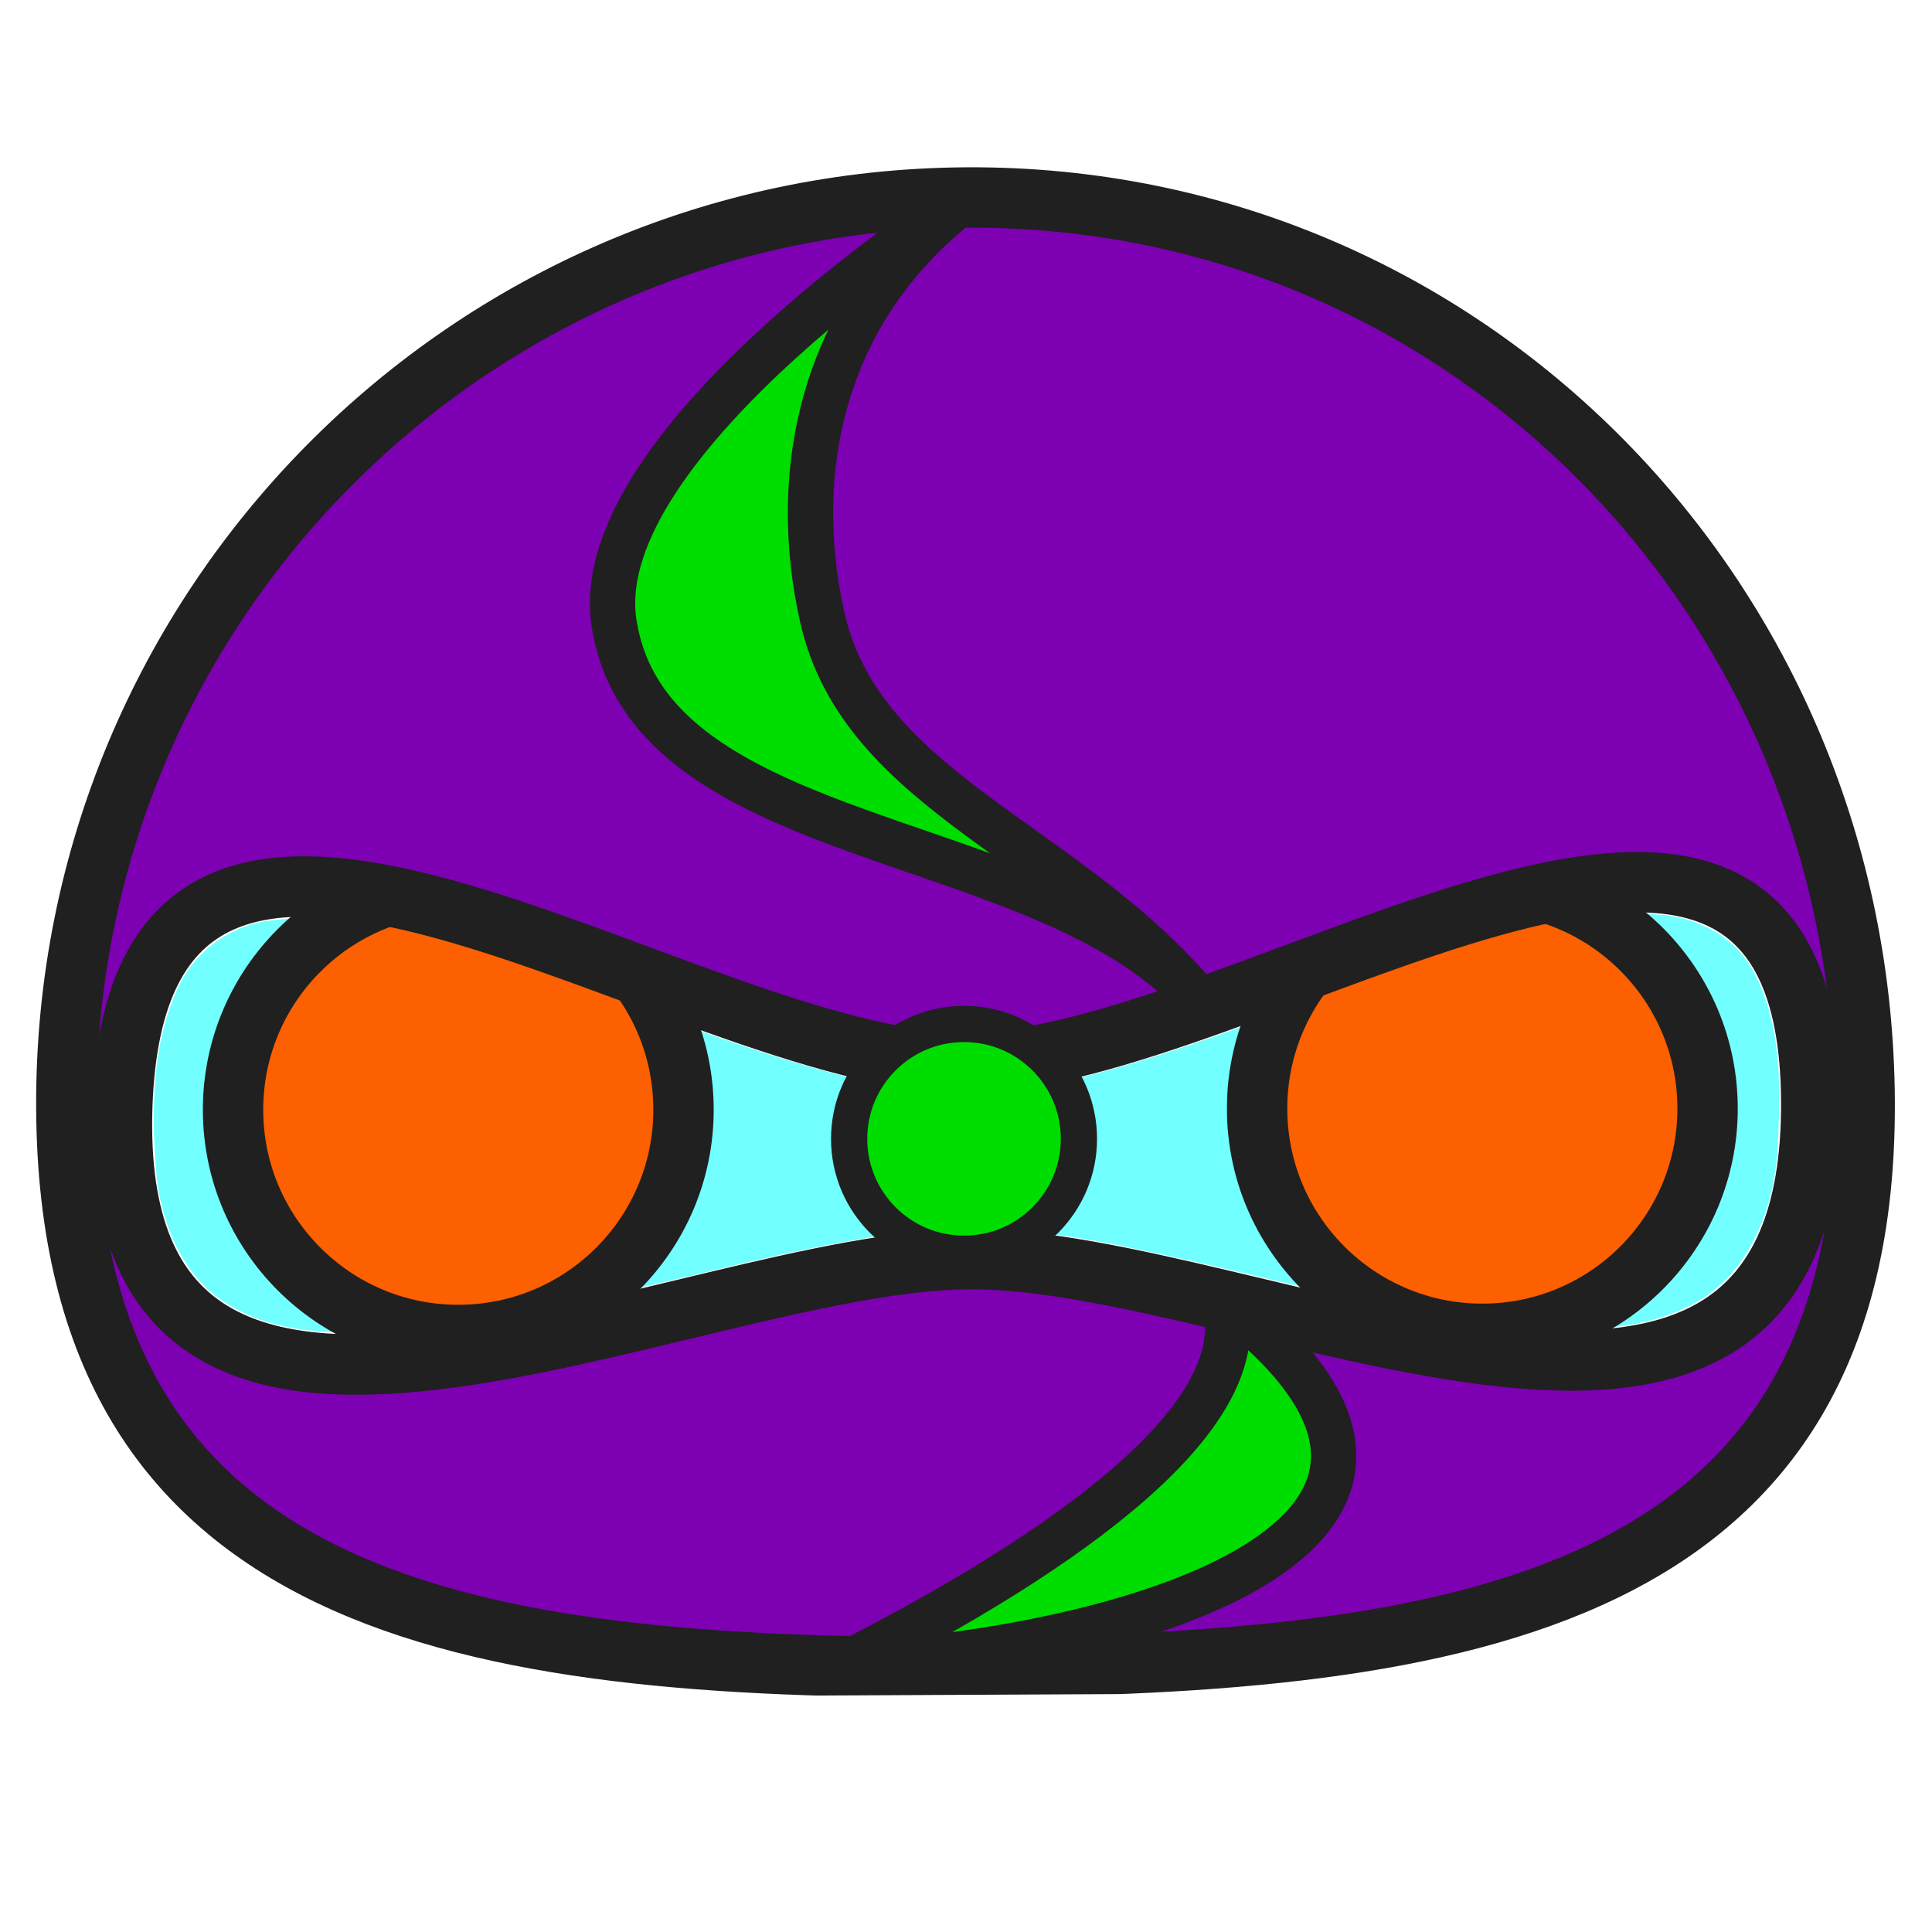
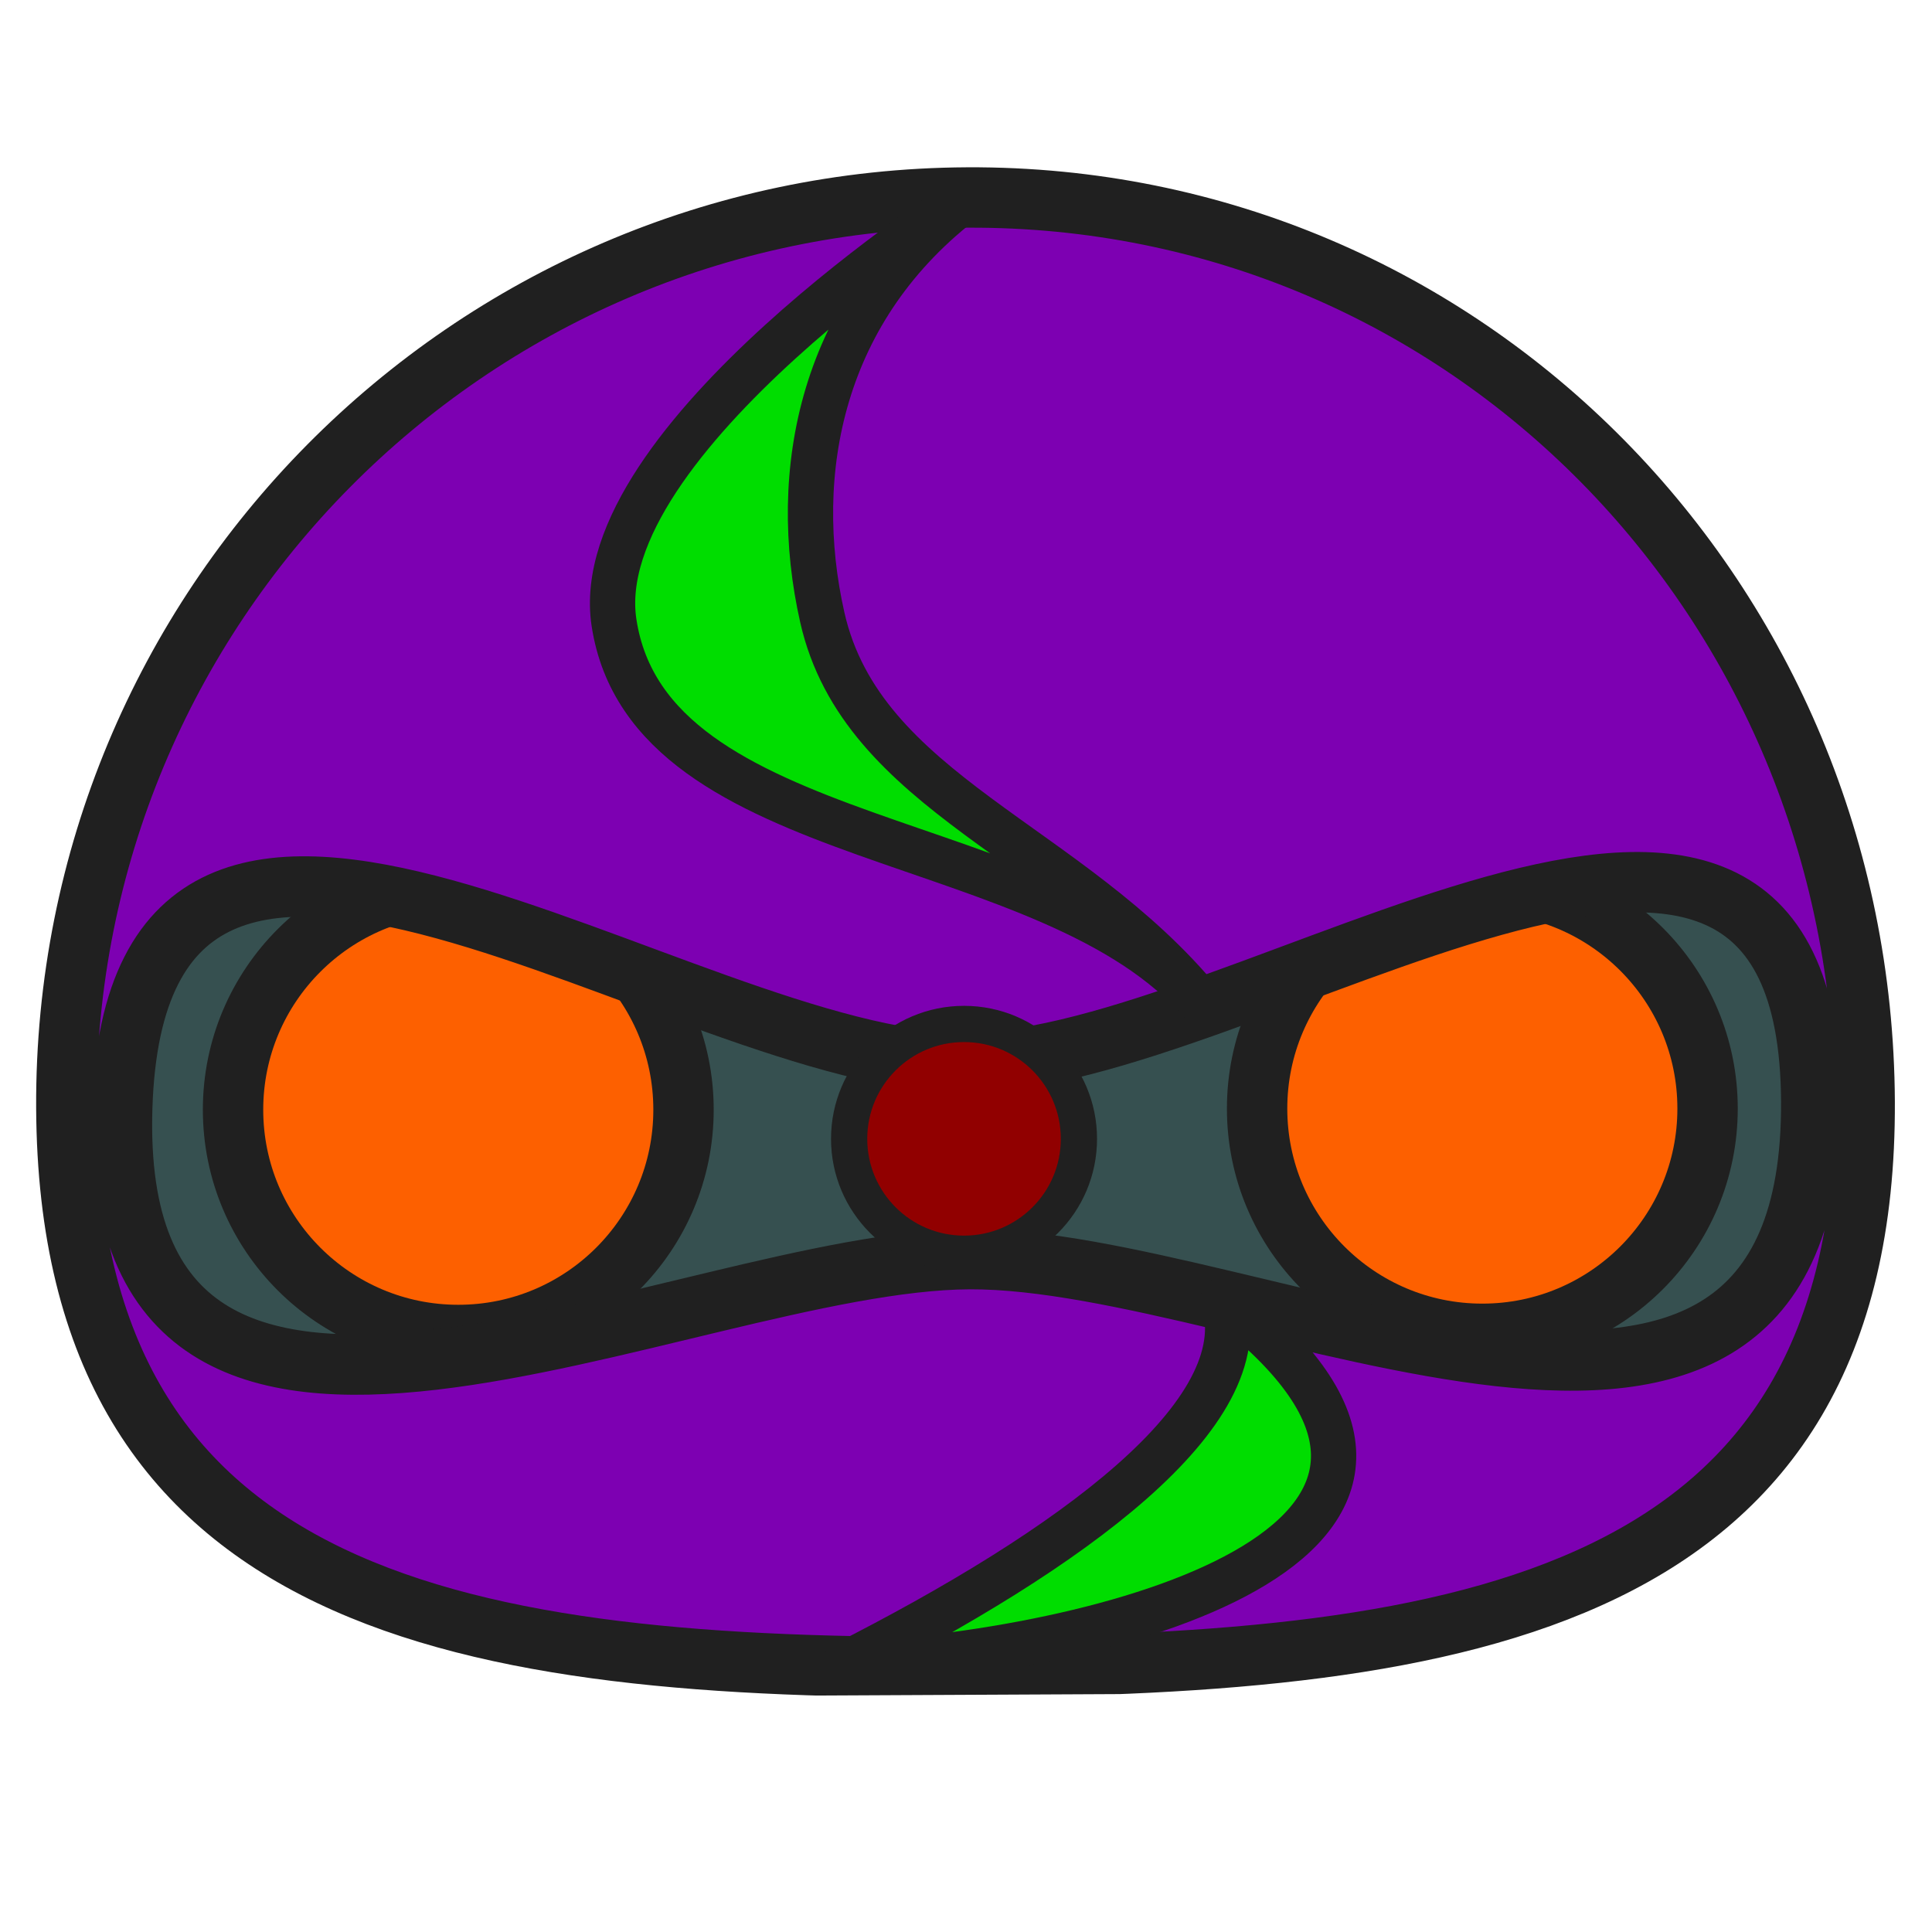
<svg xmlns="http://www.w3.org/2000/svg" width="512" height="512" viewBox="0 0 135.467 135.467" version="1.1" id="svg5">
  <defs id="defs2">
    <clipPath clipPathUnits="userSpaceOnUse" id="clipPath41619">
      <path id="path41621" style="fill:#ff0000;fill-opacity:1;fill-rule:nonzero;stroke:none;stroke-width:0.265" d="M 2.116,133.878 H 109.193 V 2.645 H 24.646 c -0.04,0.524 -0.064,1.05 -0.101,1.575 -1.616,5.63 -0.609,3.009 -3.674,9.124 -0.947,1.889 -1.871,3.789 -2.876,5.648 -0.781,1.444 -1.581,2.881 -2.478,4.256 -0.363,0.556 -0.639,1.386 -1.289,1.518 -0.631,0.128 -1.133,-0.609 -1.7,-0.914 0.011,-0.185 0.196,-1.872 0.008,-2.373 -0.052,-0.14 -0.03,0.297 -0.033,0.446 -0.001,0.066 0.056,0.143 0.02,0.198 -0.065,0.1 -0.862,0.888 -0.955,0.982 C 10.011,22.982 9.963,23.101 8.324,22.289 7.844,22.05 7.439,21.682 6.989,21.39 6.692,21.197 6.333,21.086 6.084,20.835 5.939,20.688 5.935,20.45 5.865,20.256 c -0.036,-0.1 -0.07,-0.201 -0.104,-0.301 -1.003,2.139 0.099,-1.822 -1.169,3.379 -0.505,1.056 -1.088,2.077 -1.516,3.167 -0.425,1.084 -0.725,1.867 -0.96,2.496 z m 0,-110.018 c 0.116,-0.393 0.227,-0.788 0.341,-1.182 0.361,-0.913 0.722,-1.826 1.083,-2.738 0.585,-1.106 1.265,-2.167 1.757,-3.317 -0.043,-0.847 -0.062,-1.32 -0.07,-1.623 -0.523,0.563 -1.027,1.139 -1.454,1.693 -0.778,1.011 -1.11,1.8 -1.657,2.916 z m 0,-7.859 C 2.176,15.917 2.233,15.835 2.299,15.748 3.148,14.629 4.181,13.526 5.206,12.512 5.169,11.917 5.174,11.959 5.121,11.144 5.05,10.036 4.694,8.929 4.826,7.826 4.925,7.001 5.53,6.316 5.794,5.528 5.962,5.027 6.01,4.494 6.118,3.976 6.203,3.745 6.235,3.647 6.299,3.477 4.602,5.789 3.312,8.357 2.116,10.963 Z m 0,-9.044 C 2.897,5.462 3.752,4.009 4.738,2.645 H 2.116 Z m 3.155,7.994 c 0.04,0.347 0.094,0.903 0.138,1.387 0.01,-0.026 0.02,-0.051 0.029,-0.076 -0.01,-0.188 -0.068,-1.088 -0.087,-1.4 -0.028,0.03 -0.053,0.06 -0.081,0.089 z m 1.426,-3.839 c 1.46e-4,0.009 0.002,0.018 0.002,0.026 0.254,-0.223 0.444,-0.392 0.585,-0.515 C 7.392,10.39 7.499,10.157 7.642,9.946 7.82,9.684 8.064,9.474 8.269,9.233 8.44,9.032 8.604,8.826 8.77,8.622 8.794,8.514 8.817,8.407 8.844,8.3 8.912,8.026 8.925,7.732 9.047,7.477 9.163,7.233 9.376,7.048 9.54,6.834 9.969,6.8 9.579,6.309 9.76,6.153 9.866,6.062 10.015,6.037 10.148,5.996 c 0.034,-0.01 0.088,0.036 0.106,0.006 0.053,-0.085 0.031,-0.201 0.072,-0.292 0.059,-0.134 0.15,-0.253 0.225,-0.379 0.118,-0.18 0.205,-0.385 0.353,-0.542 0.108,-0.114 0.264,-0.169 0.397,-0.253 0.284,-0.18 0.557,-0.381 0.853,-0.541 0.259,-0.14 0.535,-0.252 0.806,-0.369 0.095,-0.064 0.188,-0.127 0.267,-0.2 0.063,-0.058 0.094,-0.143 0.144,-0.213 0.191,-0.266 0.296,-0.398 0.434,-0.568 H 8.102 C 8.036,2.818 7.975,2.993 7.932,3.174 7.829,3.609 7.867,4.067 7.835,4.514 6.979,6.312 7.251,5.407 6.993,7.892 6.882,8.964 6.679,10.034 6.697,11.112 Z m 0.357,6.015 c 0.002,0.151 0.009,0.301 0.025,0.452 0.06,0.538 0.327,1.033 0.49,1.55 -0.352,0.24 0.101,0.564 0.311,0.776 0.337,0.34 0.662,0.708 1.071,0.957 0.41,0.249 0.898,0.341 1.347,0.511 0.143,0.089 0.287,0.178 0.43,0.267 0.716,-0.882 -0.165,0.028 1.237,-0.612 0.453,-0.207 0.774,-0.857 1.268,-0.792 0.426,0.056 0.526,0.684 0.74,1.057 0.128,0.223 0.222,0.385 0.301,0.525 0.718,-1.197 1.354,-2.444 1.981,-3.691 0.931,-1.853 1.758,-3.757 2.647,-5.63 3.052,-6.431 1.72,-3.087 3.706,-8.687 0.107,-0.387 0.214,-0.775 0.321,-1.162 h -6.02 c -0.702,0.561 -1.413,1.105 -2.08,1.548 -0.189,0.24 -0.386,0.473 -0.612,0.677 -0.235,0.213 -0.438,0.262 -0.684,0.449 -0.159,0.12 -0.303,0.258 -0.455,0.387 -0.14,0.128 -0.288,0.247 -0.419,0.384 -0.306,0.319 -0.519,0.678 -0.761,1.05 -0.49,0.754 -0.926,1.545 -1.494,2.244 -0.129,0.294 -0.266,0.585 -0.434,0.857 -0.217,0.353 -0.536,0.634 -0.761,0.981 -0.214,0.331 -0.224,0.908 -0.487,1.15 -0.272,0.576 -0.734,1.059 -0.961,1.655 -0.325,0.852 -0.444,1.771 -0.699,2.646 -0.006,0.151 -0.01,0.302 -0.009,0.453 z m 1.509,-5.318 c 0.023,0.008 0.046,0.016 0.069,0.025 -0.017,-0.015 -0.034,-0.029 -0.051,-0.043 -0.005,0.005 -0.012,0.013 -0.018,0.019 z m 0.234,0.173 c 0.001,0.005 0.003,0.009 0.004,0.013 0.02,0.015 0.04,0.03 0.061,0.044 -0.02,-0.02 -0.044,-0.038 -0.065,-0.058 z" />
    </clipPath>
  </defs>
  <g id="layer1" style="display:inline">
    <g id="path4863" style="fill:#ff8114;fill-opacity:1;stroke:#ff5112;stroke-width:4.233;stroke-miterlimit:4;stroke-dasharray:none;stroke-opacity:1" transform="rotate(89.72435,63.36348,73.01374)">
-       <path style="fill:#72ffff;fill-opacity:1;fill-rule:evenodd;stroke:none;stroke-width:7.485;stroke-linecap:round;stroke-linejoin:round" d="m 432.947,242.116 c -23.597,0.75 -46.029,9.187 -68.077,16.864 -28.727,10.05 -56.905,22.222 -86.806,28.457 -14.578,3.109 -29.733,3.223 -44.31,0.053 -33.298,-6.994 -64.504,-21.016 -96.676,-31.706 -20.939,-6.803 -42.698,-14.614 -65.074,-11.874 -10.89,1.107 -20.722,8.366 -25.085,18.387 -7.02,15.698 -6.801,33.472 -5.348,50.272 1.674,13.198 7.651,26.955 19.786,33.638 11.548,6.784 25.321,7.29 38.35,6.754 23.918,-0.453 47.204,-6.661 70.412,-11.857 24.074,-5.451 47.997,-12.142 72.604,-14.747 19.725,-2.045 39.555,0.497 58.826,4.726 33.572,6.837 66.57,16.965 100.739,20.549 16.358,1.238 34.17,1.468 48.654,-7.374 13.168,-8.184 18.927,-24.161 20.098,-38.967 0.831,-16.078 1.481,-33.315 -6.398,-47.926 -4.874,-9.275 -15.082,-14.419 -25.275,-15.004 -2.134,-0.2 -4.28,-0.265 -6.423,-0.245 z" id="path1405" transform="matrix(0.00127291,-0.2645803,0.2645803,0.00127291,-9.954259,136.0252)" />
+       <path style="fill:#365050;fill-opacity:1;fill-rule:evenodd;stroke:#365050;stroke-width:7.485;stroke-linecap:round;stroke-linejoin:round;stroke-opacity:1;stroke-miterlimit:4;stroke-dasharray:none" d="m 432.947,242.116 c -23.597,0.75 -46.029,9.187 -68.077,16.864 -28.727,10.05 -56.905,22.222 -86.806,28.457 -14.578,3.109 -29.733,3.223 -44.31,0.053 -33.298,-6.994 -64.504,-21.016 -96.676,-31.706 -20.939,-6.803 -42.698,-14.614 -65.074,-11.874 -10.89,1.107 -20.722,8.366 -25.085,18.387 -7.02,15.698 -6.801,33.472 -5.348,50.272 1.674,13.198 7.651,26.955 19.786,33.638 11.548,6.784 25.321,7.29 38.35,6.754 23.918,-0.453 47.204,-6.661 70.412,-11.857 24.074,-5.451 47.997,-12.142 72.604,-14.747 19.725,-2.045 39.555,0.497 58.826,4.726 33.572,6.837 66.57,16.965 100.739,20.549 16.358,1.238 34.17,1.468 48.654,-7.374 13.168,-8.184 18.927,-24.161 20.098,-38.967 0.831,-16.078 1.481,-33.315 -6.398,-47.926 -4.874,-9.275 -15.082,-14.419 -25.275,-15.004 -2.134,-0.2 -4.28,-0.265 -6.423,-0.245 z" id="path1405" transform="matrix(0.00127291,-0.2645803,0.2645803,0.00127291,-9.954259,136.0252)" />
      <circle style="display:inline;fill:#fd6000;fill-opacity:1;fill-rule:evenodd;stroke:#202020;stroke-width:4.233;stroke-linecap:round;stroke-linejoin:round;stroke-miterlimit:4;stroke-dasharray:none;stroke-opacity:1;paint-order:fill markers stroke" id="path31094-19-8" cx="-32.134" cy="68.431" transform="rotate(-89.72435)" r="15.793" />
      <circle style="display:inline;fill:#fd6000;fill-opacity:1;fill-rule:evenodd;stroke:#202020;stroke-width:4.233;stroke-linecap:round;stroke-linejoin:round;stroke-miterlimit:4;stroke-dasharray:none;stroke-opacity:1;paint-order:fill markers stroke" id="path31094-19" cx="-103.938" cy="68.512" transform="rotate(-89.72435)" r="15.793" />
      <path style="color:#000000;display:inline;mix-blend-mode:normal;fill:#7d00b2;fill-opacity:1;fill-rule:evenodd;stroke:#202020;stroke-width:4.233;stroke-linecap:round;stroke-linejoin:round;stroke-miterlimit:4;stroke-dasharray:none;stroke-opacity:1;paint-order:normal" d="m 4.233,68.262 c 0,35.047 28.453,63.5 63.5,63.5 35.047,0 39.514,-27.927 39.514,-62.974 0,-35.047 -4.297,-63.15 -39.343,-63.15 -35.047,0 -63.671,27.577 -63.671,62.624 z M 64.895,68.632 C 64.924,48.857 34.978,9.386 67.904,9.386 100.831,9.386 78.67,48.373 78.652,68.444 78.634,88.514 100.637,129.046 67.733,127.84 34.78,126.632 64.867,88.408 64.895,68.632 Z" clip-path="url(#clipPath41619)" id="path8825" transform="matrix(1.000263,2.3058137e-6,2.3058159e-6,0.9997836,-0.01482406,0.01462928)" />
-       <circle style="display:inline;fill:#00dd00;fill-opacity:1;fill-rule:evenodd;stroke:#202020;stroke-width:2.54;stroke-linecap:round;stroke-linejoin:round;stroke-miterlimit:4;stroke-dasharray:none;stroke-opacity:1;paint-order:fill markers stroke" id="path31094-19-8-8" cx="-68.476" cy="70.553" transform="rotate(-89.72435)" r="8.056" />
+       <circle style="display:inline;fill:#910000;fill-opacity:1;fill-rule:evenodd;stroke:#202020;stroke-width:2.54;stroke-linecap:round;stroke-linejoin:round;stroke-miterlimit:4;stroke-dasharray:none;stroke-opacity:1;paint-order:fill markers stroke" id="path31094-19-8-8" cx="-68.476" cy="70.553" transform="rotate(-89.72435)" r="8.056" />
      <path id="path9220" style="fill:#00dd00;fill-opacity:1;stroke:#202020;stroke-width:12;stroke-linecap:round;stroke-linejoin:round;stroke-miterlimit:4;stroke-dasharray:none;stroke-opacity:1;paint-order:normal" d="m 256.369,52.336 c 0,0 -100.994,64.386 -93.65,112.666 9.313,61.223 116.179,54.122 155.867,101.096 -34.988,-42.801 -90.147,-55.805 -100.678,-102.532 -8.626,-38.27 -0.504,-82.039 38.462,-111.229 z m 67.846,292.129 c 9.359,30.165 -40.614,66.256 -100.842,96.814 74.748,-3.884 182.494,-34.374 100.842,-96.814 z" transform="matrix(0.00127291,-0.2645803,0.2645803,0.00127291,-9.954259,136.0252)" />
    </g>
  </g>
</svg>
